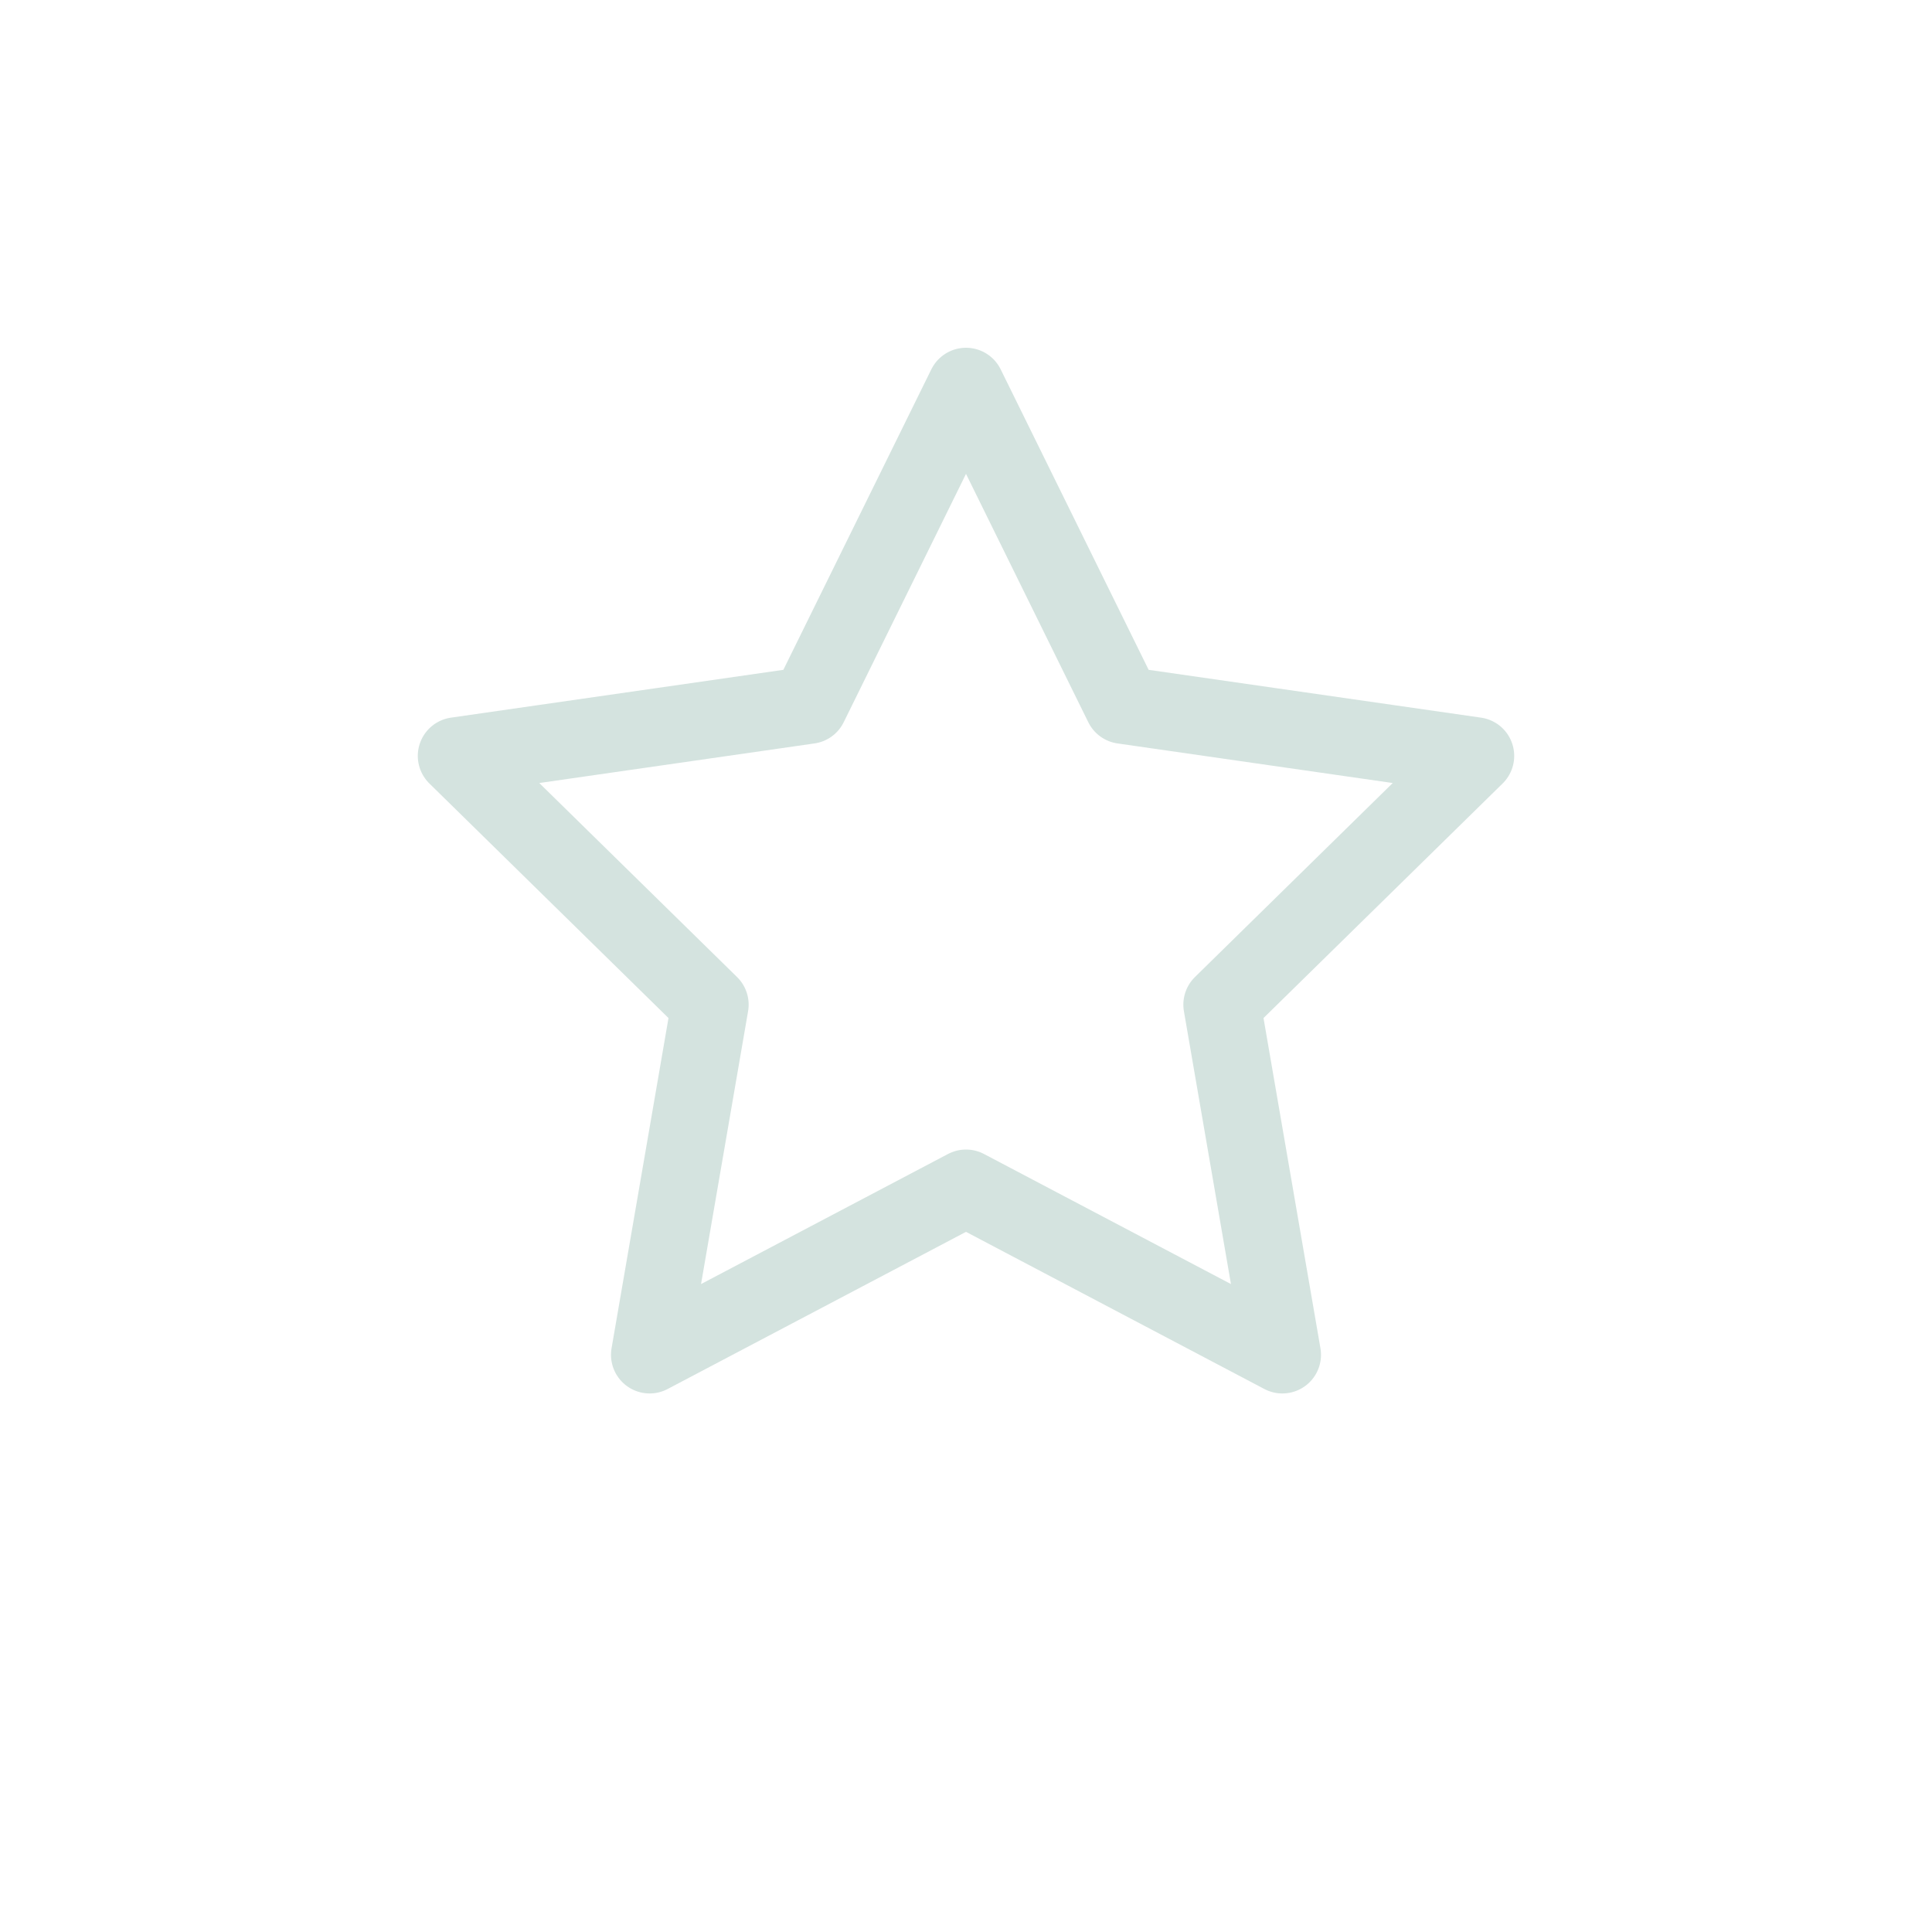
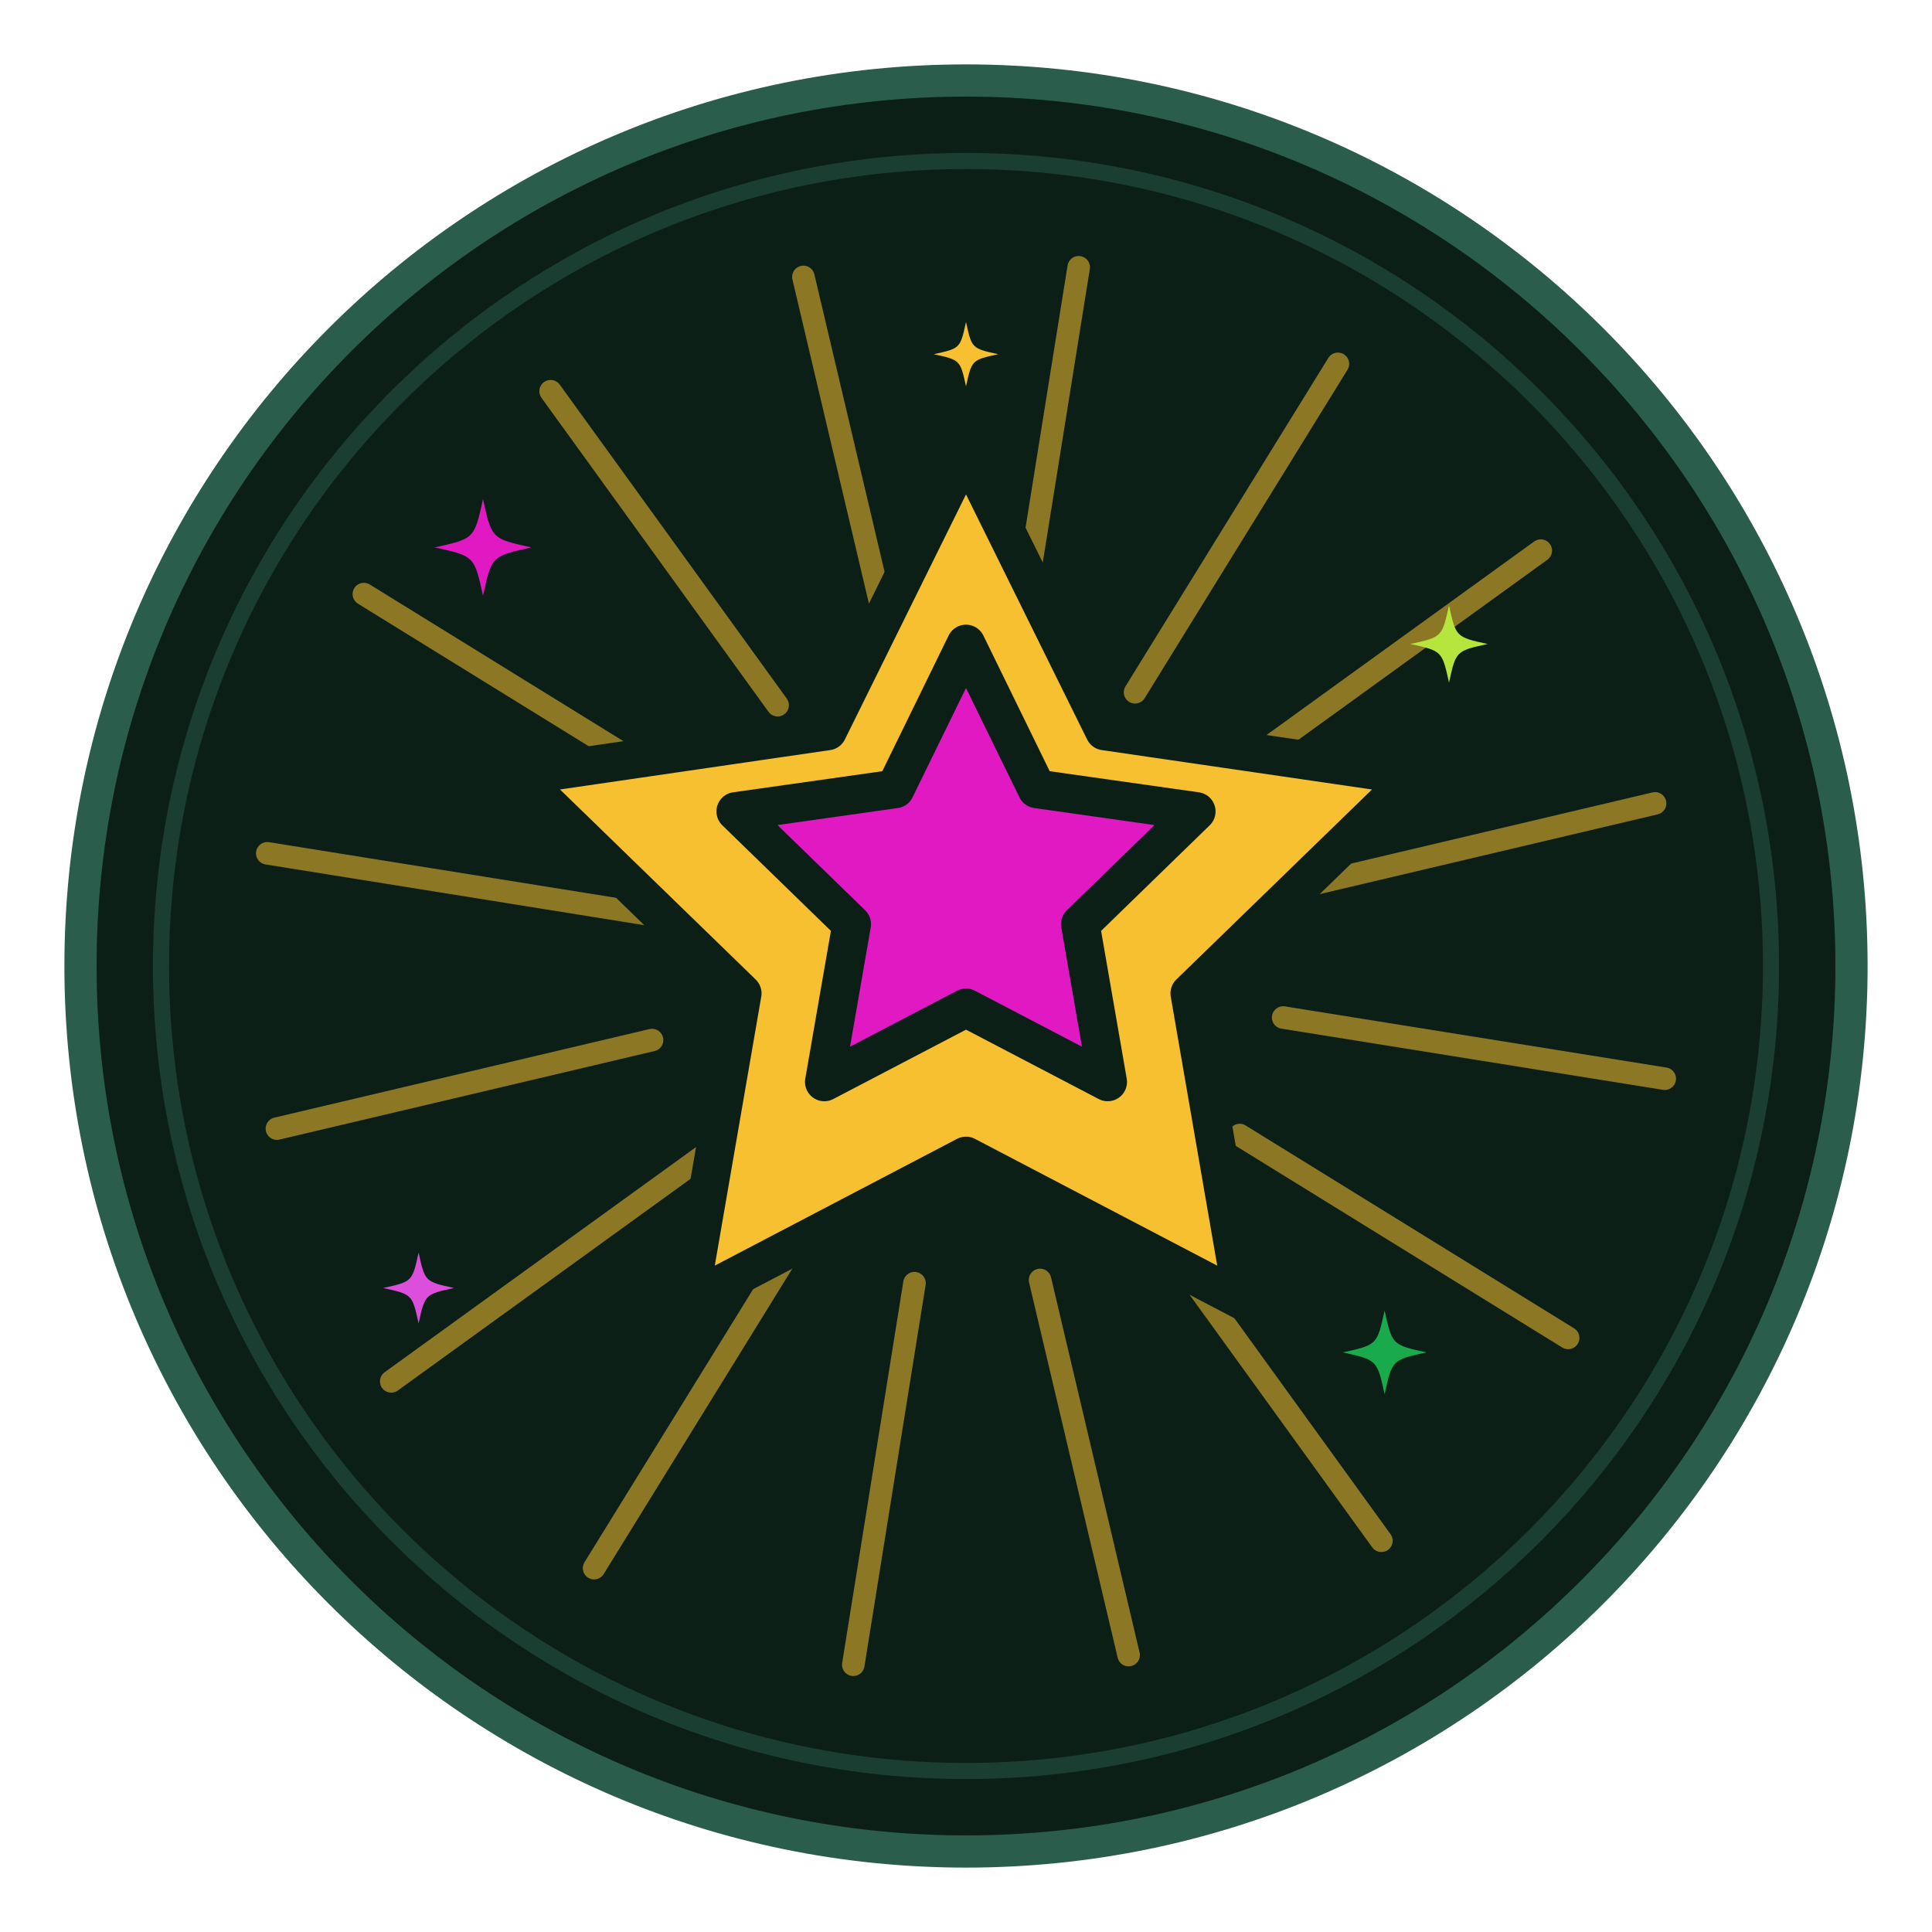
- <svg xmlns="http://www.w3.org/2000/svg" width="80" height="80" viewBox="0 0 80 80" fill="none" stroke="#D4E3DF" stroke-width="3.2" stroke-linecap="round" stroke-linejoin="round">
-   <path d="M40 16 l6.5 13.2 14.6 2.1 -10.5 10.3 2.5 14.5 -13.1 -6.9 -13.1 6.9 2.5 -14.5 -10.5 -10.3 14.6 -2.1z" />
+ <svg xmlns="http://www.w3.org/2000/svg" width="120" height="120" viewBox="0 0 120 120" fill="none">
+   <circle cx="60" cy="60" r="55" fill="#0B1F17" />
+   <circle cx="60" cy="60" r="55" fill="none" stroke="#2A5D4B" stroke-width="2" />
+   <circle cx="60" cy="60" r="50" fill="none" stroke="#2A5D4B" stroke-width="1" opacity="0.5" />
+   <g>
+     <line x1="79.7" y1="63.2" x2="103.4" y2="67.0" stroke="#F6C031" stroke-width="1.4" stroke-linecap="round" opacity="0.55" />
+     <line x1="77.0" y1="70.5" x2="97.4" y2="83.1" stroke="#F6C031" stroke-width="1.4" stroke-linecap="round" opacity="0.55" />
+     <line x1="71.7" y1="76.2" x2="85.8" y2="95.7" stroke="#F6C031" stroke-width="1.4" stroke-linecap="round" opacity="0.55" />
+     <line x1="64.6" y1="79.5" x2="70.1" y2="102.8" stroke="#F6C031" stroke-width="1.4" stroke-linecap="round" opacity="0.55" />
+     <line x1="56.8" y1="79.7" x2="53.0" y2="103.4" stroke="#F6C031" stroke-width="1.4" stroke-linecap="round" opacity="0.55" />
+     <line x1="49.5" y1="77.0" x2="36.9" y2="97.4" stroke="#F6C031" stroke-width="1.4" stroke-linecap="round" opacity="0.55" />
+     <line x1="43.8" y1="71.7" x2="24.3" y2="85.8" stroke="#F6C031" stroke-width="1.4" stroke-linecap="round" opacity="0.55" />
+     <line x1="40.5" y1="64.6" x2="17.2" y2="70.1" stroke="#F6C031" stroke-width="1.4" stroke-linecap="round" opacity="0.55" />
+     <line x1="40.3" y1="56.8" x2="16.6" y2="53.0" stroke="#F6C031" stroke-width="1.4" stroke-linecap="round" opacity="0.55" />
+     <line x1="43.0" y1="49.5" x2="22.6" y2="36.9" stroke="#F6C031" stroke-width="1.4" stroke-linecap="round" opacity="0.55" />
+     <line x1="48.3" y1="43.8" x2="34.2" y2="24.3" stroke="#F6C031" stroke-width="1.4" stroke-linecap="round" opacity="0.55" />
+     <line x1="55.4" y1="40.5" x2="49.9" y2="17.2" stroke="#F6C031" stroke-width="1.4" stroke-linecap="round" opacity="0.55" />
+     <line x1="63.2" y1="40.3" x2="67.0" y2="16.6" stroke="#F6C031" stroke-width="1.4" stroke-linecap="round" opacity="0.55" />
+     <line x1="70.5" y1="43.0" x2="83.1" y2="22.6" stroke="#F6C031" stroke-width="1.4" stroke-linecap="round" opacity="0.55" />
+     <line x1="76.2" y1="48.3" x2="95.7" y2="34.2" stroke="#F6C031" stroke-width="1.4" stroke-linecap="round" opacity="0.55" />
+     <line x1="79.5" y1="55.4" x2="102.8" y2="49.9" stroke="#F6C031" stroke-width="1.4" stroke-linecap="round" opacity="0.55" />
+   </g>
+   <g stroke="#0B1F17" stroke-width="2.4" stroke-linejoin="round" stroke-linecap="round">
+     <path d="M60 28 l8.6 17.4 19.2 2.8 -13.9 13.5 3.3 19.1 -17.2 -9 -17.2 9 3.3 -19.1 -13.9 -13.5 19.2 -2.8z" fill="#F6C031" />
+     <path d="M60 40 l4.4 9 9.9 1.4 -7.2 7 1.7 9.8 -8.8 -4.6 -8.8 4.6 1.7 -9.8 -7.2 -7 9.9 -1.4z" fill="#E019C3" />
+   </g>
+   <path d="M30 31 C 30.54 33.46 30.54 33.46 33 34 C 30.54 34.54 30.54 34.54 30 37 C 29.46 34.54 29.46 34.54 27 34 C 29.46 33.46 29.46 33.46 30 31 Z" fill="#E019C3" />
+   <path d="M90 37.6 C 90.432 39.568 90.432 39.568 92.4 40 C 90.432 40.432 90.432 40.432 90 42.4 C 89.568 40.432 89.568 40.432 87.6 40 C 89.568 39.568 89.568 39.568 90 37.6 Z" fill="#B6E63E" />
+   <path d="M86 81.4 C 86.468 83.532 86.468 83.532 88.6 84 C 86.468 84.468 86.468 84.468 86 86.6 C 85.532 84.468 85.532 84.468 83.4 84 C 85.532 83.532 85.532 83.532 86 81.4 Z" fill="#19AA4B" />
+   <path d="M26 77.8 C 26.396 79.604 26.396 79.604 28.2 80 C 26.396 80.396 26.396 80.396 26 82.2 C 25.604 80.396 25.604 80.396 23.8 80 C 25.604 79.604 25.604 79.604 26 77.8 Z" fill="#DB4FDB" />
+   <path d="M60 20 C 60.36 21.64 60.36 21.64 62 22 C 60.36 22.36 60.36 22.36 60 24 C 59.64 22.36 59.64 22.36 58 22 C 59.64 21.64 59.64 21.64 60 20 Z" fill="#F6C031" />
</svg>
